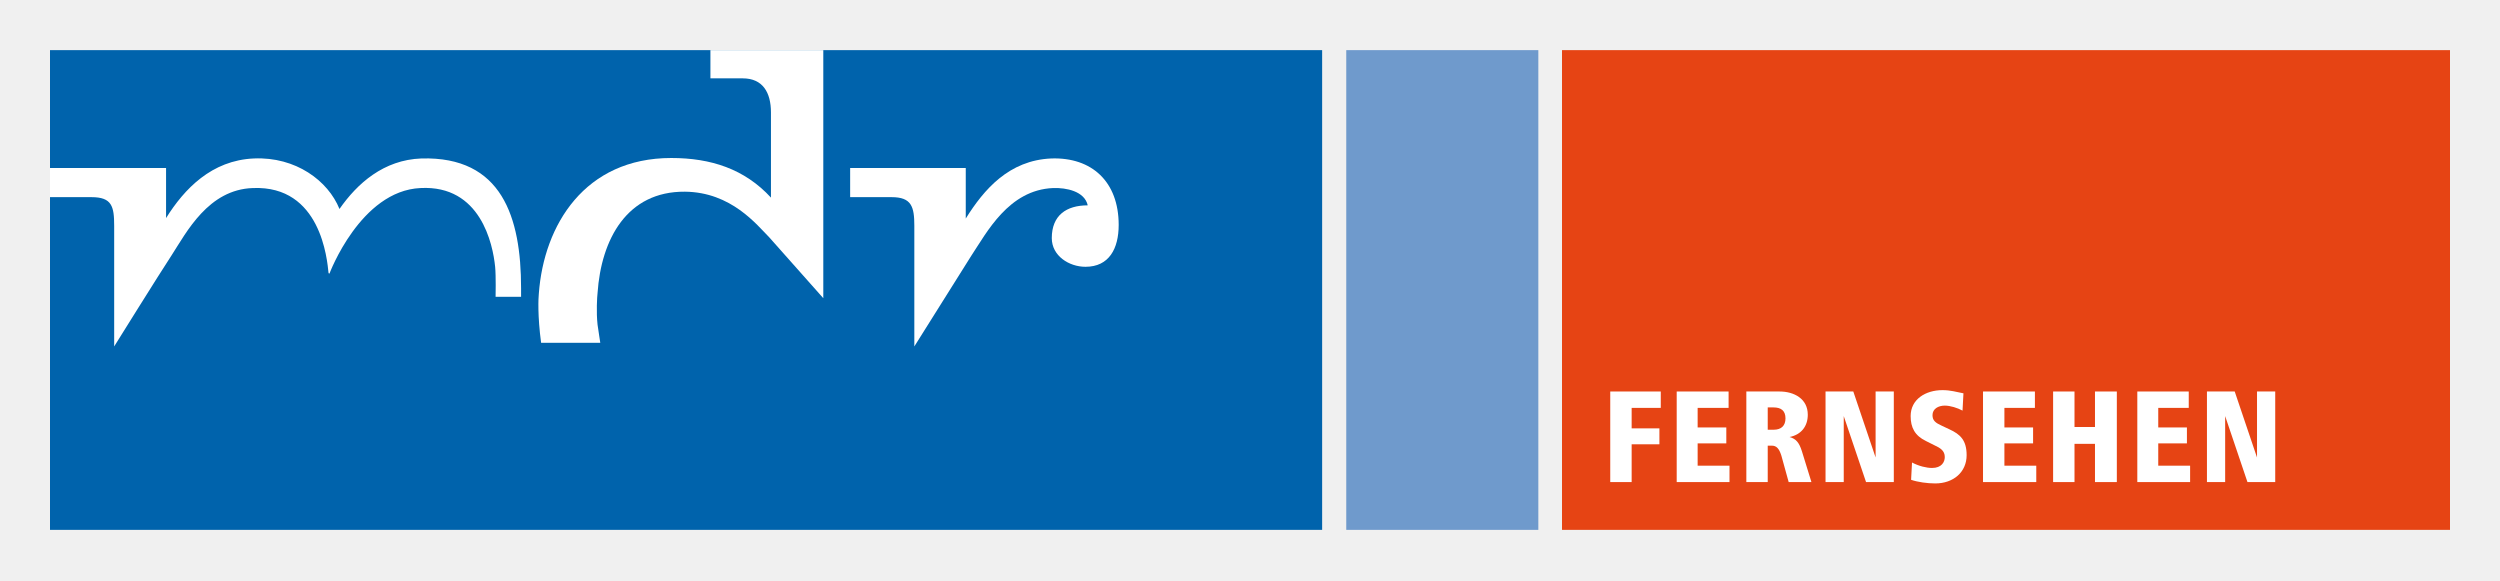
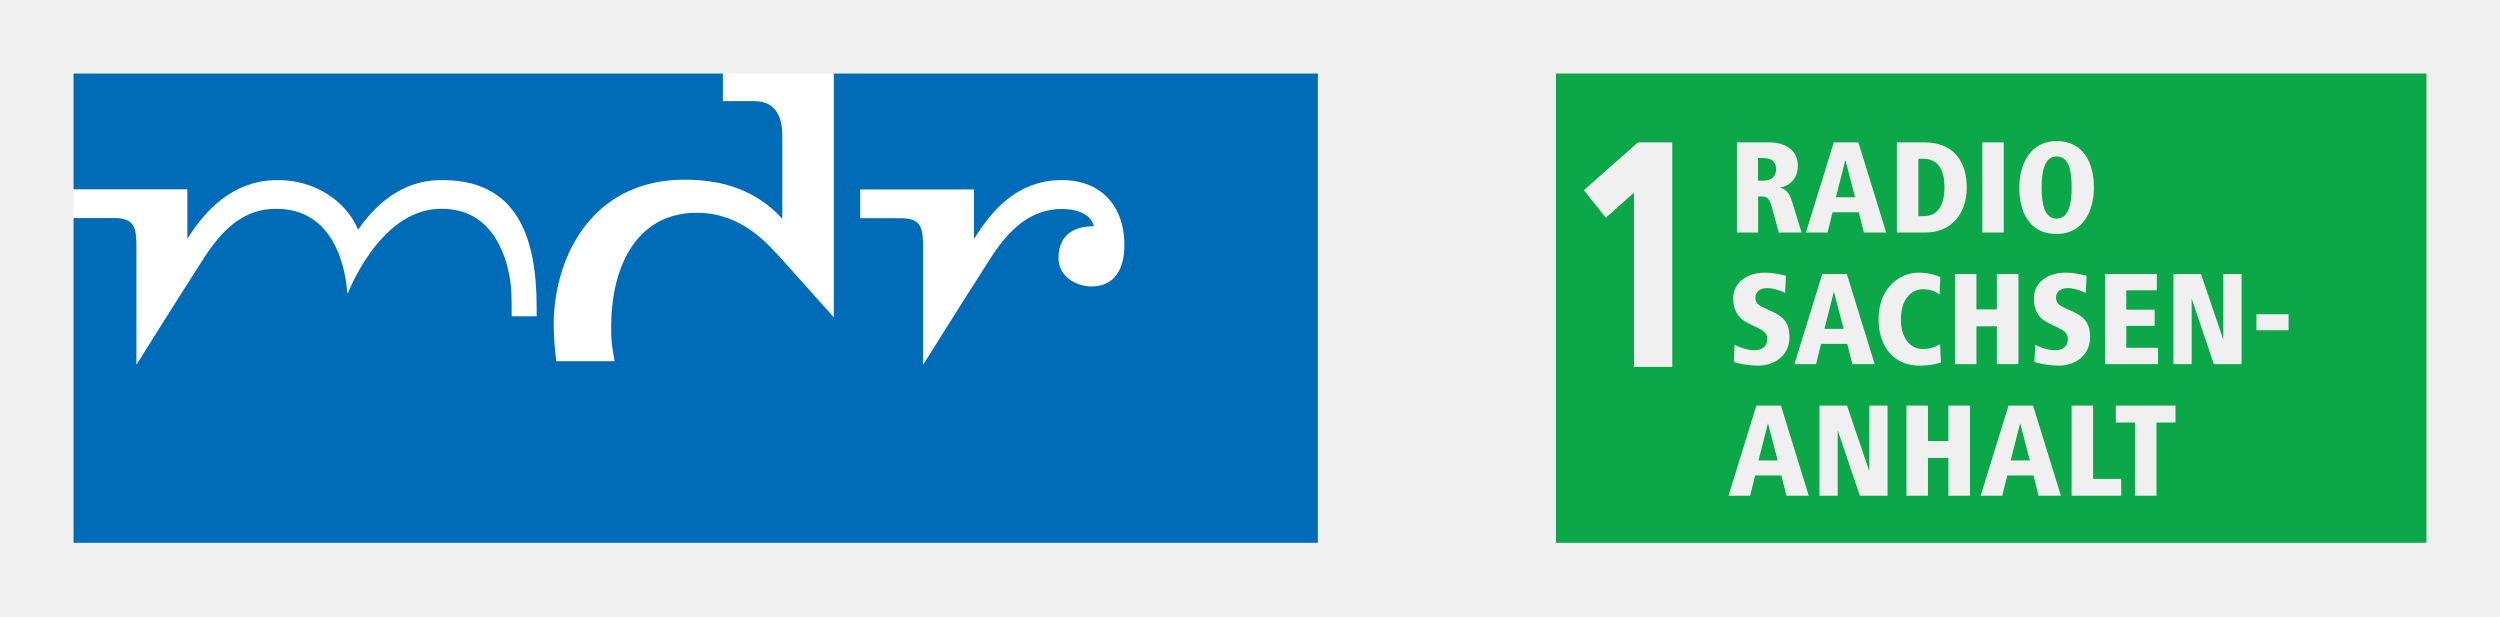
- <svg xmlns="http://www.w3.org/2000/svg" version="1.0" width="885.827" height="205.512" id="svg2016">
-   <defs id="defs2018" />
-   <g transform="translate(-3333.949,3077.364)" id="layer1">
-     <g transform="translate(17.71641,17.76431)" id="g4581">
-       <path d="M 3869.699,-3077.363 L 4184.343,-3077.363 L 4184.343,-2907.381 L 3869.699,-2907.381 L 3869.699,-3077.363 z " style="fill:#e64414;fill-rule:evenodd;stroke:none" id="path3053" />
-       <path d="M 3793.255,-3077.363 L 3861.312,-3077.363 L 3861.312,-2907.381 L 3793.255,-2907.381 L 3793.255,-3077.363 z " style="fill:#6f9acc;fill-rule:evenodd;stroke:none" id="path3055" />
-       <path d="M 3333.949,-3077.363 L 3784.708,-3077.363 L 3784.708,-2907.381 L 3333.949,-2907.381 L 3333.949,-3077.363 z " style="fill:#0063ac;fill-rule:evenodd;stroke:none" id="path3057" />
-       <path d="M 3436.519,-3021.079 C 3432.487,-3031.078 3421.037,-3039.626 3406.2,-3038.981 C 3391.201,-3038.335 3381.525,-3028.175 3375.074,-3017.854 L 3375.074,-3035.594 L 3333.949,-3035.594 L 3333.949,-3025.272 L 3348.625,-3025.272 C 3355.882,-3025.272 3356.689,-3022.047 3356.689,-3015.112 L 3356.689,-2972.374 C 3356.689,-2972.374 3372.655,-2998.017 3377.009,-3004.629 C 3382.331,-3012.854 3390.072,-3028.014 3405.877,-3028.498 C 3429.907,-3029.465 3432.164,-3003.178 3432.648,-2998.339 L 3432.971,-2998.178 C 3432.971,-2998.178 3443.937,-3027.53 3465.226,-3028.498 C 3486.514,-3029.626 3490.868,-3008.661 3491.675,-3000.597 C 3491.997,-2997.372 3491.836,-2989.953 3491.836,-2989.953 L 3500.867,-2989.953 C 3500.867,-2989.953 3500.867,-2993.017 3500.867,-2993.017 C 3500.867,-3018.176 3494.093,-3039.787 3465.548,-3038.981 C 3452.162,-3038.497 3442.808,-3030.11 3436.519,-3021.079" style="fill:white;fill-rule:evenodd;stroke:none" id="path3059" />
-       <path d="M 3528.928,-2973.665 C 3528.928,-2973.987 3528.283,-2977.535 3527.961,-2980.116 C 3527.477,-2984.47 3527.799,-2989.953 3527.961,-2991.243 C 3529.251,-3010.435 3538.443,-3027.369 3558.925,-3027.208 C 3575.375,-3027.046 3584.406,-3015.435 3588.761,-3011.08 L 3607.952,-2989.47 L 3607.952,-3077.363 L 3567.957,-3077.363 L 3567.957,-3067.364 L 3579.407,-3067.364 C 3586.503,-3067.364 3589.406,-3062.365 3589.406,-3055.269 L 3589.406,-3025.111 C 3580.052,-3035.271 3568.118,-3039.142 3554.087,-3039.142 C 3523.445,-3039.142 3508.93,-3015.435 3507.156,-2991.082 C 3506.995,-2989.47 3506.673,-2983.341 3507.963,-2973.665 L 3528.928,-2973.665" style="fill:white;fill-rule:evenodd;stroke:none" id="path3061" />
-       <path d="M 3689.395,-3028.498 C 3694.072,-3028.659 3700.523,-3027.369 3701.652,-3022.369 C 3694.072,-3022.369 3688.912,-3018.821 3688.912,-3010.757 C 3688.912,-3004.468 3695.04,-3000.597 3700.845,-3000.597 C 3709.232,-3000.597 3712.618,-3007.048 3712.618,-3015.435 C 3712.618,-3030.755 3703.104,-3039.464 3688.75,-3038.981 C 3673.752,-3038.335 3664.882,-3028.014 3658.431,-3017.692 L 3658.431,-3035.594 L 3617.467,-3035.594 L 3617.467,-3025.272 L 3632.143,-3025.272 C 3639.239,-3025.272 3640.207,-3021.885 3640.207,-3015.112 L 3640.207,-2972.374 C 3640.207,-2972.374 3656.173,-2997.856 3660.366,-3004.468 C 3665.849,-3012.693 3673.59,-3027.853 3689.395,-3028.498" style="fill:white;fill-rule:evenodd;stroke:none" id="path3063" />
-       <path d="M 3894.374,-2950.603 L 3894.374,-2943.345 L 3904.211,-2943.345 L 3904.211,-2937.701 L 3894.374,-2937.701 L 3894.374,-2924.315 L 3886.794,-2924.315 L 3886.794,-2956.409 L 3904.695,-2956.409 L 3904.695,-2950.603 L 3894.374,-2950.603 z " style="fill:white;fill-rule:evenodd;stroke:none" id="path3065" />
-       <path d="M 3910.339,-2924.315 L 3910.339,-2956.409 L 3928.725,-2956.409 L 3928.725,-2950.603 L 3917.758,-2950.603 L 3917.758,-2943.668 L 3927.918,-2943.668 L 3927.918,-2938.024 L 3917.758,-2938.024 L 3917.758,-2930.121 L 3929.047,-2930.121 L 3929.047,-2924.315 L 3910.339,-2924.315 z " style="fill:white;fill-rule:evenodd;stroke:none" id="path3067" />
-       <path d="M 3950.013,-2924.315 L 3947.432,-2933.669 C 3946.626,-2936.249 3945.659,-2937.217 3944.046,-2937.217 L 3942.594,-2937.217 L 3942.594,-2924.315 L 3935.014,-2924.315 L 3935.014,-2956.409 L 3946.787,-2956.409 C 3951.948,-2956.409 3956.786,-2953.828 3956.786,-2948.184 C 3956.786,-2943.991 3954.367,-2941.088 3950.335,-2940.281 C 3952.593,-2939.636 3953.722,-2938.346 3954.69,-2935.282 L 3958.077,-2924.315 L 3950.013,-2924.315 z M 3944.691,-2950.764 L 3942.594,-2950.764 L 3942.594,-2942.862 L 3944.691,-2942.862 C 3947.432,-2942.862 3948.884,-2944.313 3948.884,-2946.893 C 3948.884,-2949.635 3947.271,-2950.764 3944.691,-2950.764" style="fill:white;fill-rule:evenodd;stroke:none" id="path3069" />
-       <path d="M 3977.429,-2924.315 L 3969.527,-2947.7 L 3969.527,-2924.315 L 3963.076,-2924.315 L 3963.076,-2956.409 L 3972.914,-2956.409 L 3980.816,-2933.024 L 3980.816,-2956.409 L 3987.267,-2956.409 L 3987.267,-2924.315 L 3977.429,-2924.315 z " style="fill:white;fill-rule:evenodd;stroke:none" id="path3071" />
-       <path d="M 4001.943,-2923.831 C 3999.201,-2923.831 3995.653,-2924.315 3993.395,-2925.122 L 3993.718,-2931.25 C 3996.137,-2929.96 3998.879,-2929.315 4000.814,-2929.315 C 4004.201,-2929.315 4005.329,-2931.411 4005.329,-2933.185 C 4005.329,-2935.443 4003.717,-2936.411 4001.62,-2937.378 L 3998.717,-2938.83 C 3994.685,-2940.765 3993.234,-2943.668 3993.234,-2947.7 C 3993.234,-2953.667 3998.556,-2956.892 4004.523,-2956.892 C 4007.426,-2956.892 4009.361,-2956.247 4011.942,-2955.764 L 4011.619,-2949.635 C 4009.845,-2950.603 4007.265,-2951.409 4005.329,-2951.409 C 4003.072,-2951.409 4000.975,-2950.28 4000.975,-2948.022 C 4000.975,-2946.087 4002.104,-2945.281 4004.201,-2944.313 L 4006.942,-2943.023 C 4010.813,-2941.249 4013.07,-2939.152 4013.07,-2933.83 C 4013.07,-2927.863 4008.394,-2923.831 4001.943,-2923.831" style="fill:white;fill-rule:evenodd;stroke:none" id="path3073" />
-       <path d="M 4018.876,-2924.315 L 4018.876,-2956.409 L 4037.262,-2956.409 L 4037.262,-2950.603 L 4026.456,-2950.603 L 4026.456,-2943.668 L 4036.617,-2943.668 L 4036.617,-2938.024 L 4026.456,-2938.024 L 4026.456,-2930.121 L 4037.745,-2930.121 L 4037.745,-2924.315 L 4018.876,-2924.315 z " style="fill:white;fill-rule:evenodd;stroke:none" id="path3075" />
-       <path d="M 4058.55,-2924.315 L 4058.55,-2937.862 L 4051.292,-2937.862 L 4051.292,-2924.315 L 4043.712,-2924.315 L 4043.712,-2956.409 L 4051.292,-2956.409 L 4051.292,-2943.829 L 4058.55,-2943.829 L 4058.55,-2956.409 L 4066.291,-2956.409 L 4066.291,-2924.315 L 4058.55,-2924.315 z " style="fill:white;fill-rule:evenodd;stroke:none" id="path3077" />
-       <path d="M 4073.548,-2924.315 L 4073.548,-2956.409 L 4091.772,-2956.409 L 4091.772,-2950.603 L 4080.967,-2950.603 L 4080.967,-2943.668 L 4091.127,-2943.668 L 4091.127,-2938.024 L 4080.967,-2938.024 L 4080.967,-2930.121 L 4092.256,-2930.121 L 4092.256,-2924.315 L 4073.548,-2924.315 z " style="fill:white;fill-rule:evenodd;stroke:none" id="path3079" />
-       <path d="M 4112.576,-2924.315 L 4104.674,-2947.7 L 4104.674,-2924.315 L 4098.223,-2924.315 L 4098.223,-2956.409 L 4108.06,-2956.409 L 4115.963,-2933.024 L 4115.963,-2956.409 L 4122.414,-2956.409 L 4122.414,-2924.315 L 4112.576,-2924.315 z " style="fill:white;fill-rule:evenodd;stroke:none" id="path3081" />
+ <svg xmlns="http://www.w3.org/2000/svg" version="1.0" width="602.362" height="148.5" id="svg2776">
+   <defs id="defs2778" />
+   <g id="layer1">
+     <g transform="translate(21.18109,36.17353)" id="g2789">
+       <polygon points="10580600,500700 16500000,500700 16500000,3691340 10580600,3691340 10580600,500700 " transform="matrix(3.543307e-5,0,0,3.543307e-5,-21.1818,-36.19196)" style="fill:white;fill-rule:evenodd" id="polygon10" />
+       <path d="M 353.721,-18.451 L 563.465,-18.451 L 563.465,94.604 L 353.721,94.604 L 353.721,-18.451 L 353.721,-18.451 z M 381.745,52.215 L 381.745,-1.858 L 373.481,-1.858 L 360.445,9.643 L 365.732,16.299 L 372.518,10.238 L 372.518,52.215 L 381.745,52.215 z M 412.909,19.855 L 410.629,12.463 C 409.977,10.347 409.23,9.467 407.665,9.043 C 410.466,8.491 411.997,6.539 411.997,3.707 C 411.997,-0.073 408.806,-1.861 405.29,-1.861 L 397.313,-1.861 L 397.313,19.855 L 402.426,19.855 L 402.426,11.163 L 403.465,11.163 C 404.541,11.163 405.193,11.747 405.681,13.508 L 407.405,19.855 L 412.909,19.855 z M 406.753,4.583 C 406.753,6.311 405.681,7.351 403.826,7.351 L 402.394,7.351 L 402.394,1.915 L 403.793,1.915 C 405.581,1.915 406.753,2.727 406.753,4.583 z M 433.289,19.855 L 426.586,-1.861 L 420.657,-1.861 L 413.949,19.855 L 419.161,19.855 L 420.365,14.971 L 426.681,14.971 L 427.917,19.855 L 433.289,19.855 z M 425.801,11.355 L 421.177,11.355 L 423.458,2.371 L 425.801,11.355 z M 452.698,9.01 C 452.698,2.535 449.341,-1.861 442.57,-1.861 L 435.861,-1.861 L 435.861,19.855 L 442.733,19.855 C 449.145,19.855 452.698,15.135 452.698,9.01 z M 447.325,9.01 C 447.325,12.659 446.118,15.915 442.277,15.915 L 441.042,15.915 L 441.042,2.079 L 442.146,2.079 C 446.249,2.079 447.325,5.335 447.325,9.01 z M 456.441,19.855 L 461.618,19.855 L 461.618,-1.861 L 456.441,-1.861 L 456.441,19.855 z M 483.333,9.01 C 483.333,3.347 481.021,-2.189 474.314,-2.189 C 468.029,-2.189 465.361,3.412 465.361,9.01 C 465.361,14.743 467.673,20.211 474.314,20.211 C 480.633,20.211 483.333,14.775 483.333,9.01 z M 477.961,9.01 C 477.961,12.139 477.602,16.503 474.314,16.503 C 471.449,16.503 470.734,12.919 470.734,9.01 C 470.734,5.855 471.189,1.523 474.314,1.523 C 477.67,1.523 477.961,5.823 477.961,9.01 z M 409.977,45.151 C 409.977,41.507 408.45,40.107 405.746,38.867 L 403.889,38.023 C 402.521,37.404 401.774,36.815 401.774,35.516 C 401.774,33.983 403.109,33.236 404.638,33.236 C 406.005,33.236 407.733,33.788 408.937,34.407 L 409.133,30.272 C 407.437,29.883 406.073,29.523 404.086,29.523 C 400.049,29.523 396.433,31.671 396.433,35.744 C 396.433,38.48 397.409,40.463 400.209,41.799 L 402.198,42.743 C 403.565,43.395 404.638,44.043 404.638,45.575 C 404.638,46.748 403.953,48.211 401.577,48.211 C 400.277,48.211 398.389,47.791 396.761,46.879 L 396.566,51.047 C 398.125,51.567 400.538,51.923 402.394,51.923 C 406.753,51.923 409.977,49.155 409.977,45.151 z M 430.517,51.567 L 423.809,29.851 L 417.886,29.851 L 411.178,51.567 L 416.385,51.567 L 417.59,46.683 L 423.905,46.683 L 425.146,51.567 L 430.517,51.567 z M 423.029,43.067 L 418.405,43.067 L 420.685,34.084 L 423.029,43.067 z M 446.466,51.175 L 446.27,46.748 C 445.814,46.943 444.61,47.919 442.102,47.919 C 438.945,47.919 436.829,45.12 436.829,40.723 C 436.829,36.295 439.041,33.527 442.165,33.527 C 444.249,33.527 445.421,34.243 446.141,34.767 L 446.333,30.567 C 445.649,30.303 443.99,29.523 440.994,29.523 C 436.761,29.523 431.453,33.007 431.453,40.723 C 431.453,47.526 435.329,51.923 441.257,51.923 C 443.99,51.923 445.421,51.467 446.466,51.175 z M 465.153,51.567 L 465.153,29.851 L 459.945,29.851 L 459.945,38.379 L 455.03,38.379 L 455.03,29.851 L 449.849,29.851 L 449.849,51.567 L 455.03,51.567 L 455.03,42.451 L 459.945,42.451 L 459.945,51.567 L 465.153,51.567 z M 482.409,45.151 C 482.409,41.507 480.882,40.107 478.178,38.867 L 476.322,38.023 C 474.953,37.404 474.206,36.815 474.206,35.516 C 474.206,33.983 475.541,33.236 477.07,33.236 C 478.437,33.236 480.162,33.788 481.369,34.407 L 481.566,30.272 C 479.869,29.883 478.502,29.523 476.517,29.523 C 472.478,29.523 468.865,31.671 468.865,35.744 C 468.865,38.48 469.842,40.463 472.641,41.799 L 474.63,42.743 C 475.997,43.395 477.07,44.043 477.07,45.575 C 477.07,46.748 476.385,48.211 474.01,48.211 C 472.706,48.211 470.818,47.791 469.19,46.879 L 468.998,51.047 C 470.557,51.567 472.97,51.923 474.826,51.923 C 479.186,51.923 482.409,49.155 482.409,45.151 z M 498.785,51.567 L 498.785,47.627 L 491.138,47.627 L 491.138,42.35 L 497.974,42.35 L 497.974,38.443 L 491.138,38.443 L 491.138,33.788 L 498.493,33.788 L 498.493,29.851 L 486.025,29.851 L 486.025,51.567 L 498.785,51.567 z M 518.909,51.567 L 518.909,29.851 L 514.513,29.851 L 514.513,45.672 L 509.141,29.851 L 502.498,29.851 L 502.498,51.567 L 506.894,51.567 L 506.894,35.775 L 512.233,51.567 L 518.909,51.567 z M 522.49,43.395 L 530.238,43.395 L 530.238,39.551 L 522.49,39.551 L 522.49,43.395 z M 414.634,83.279 L 407.929,61.559 L 402.001,61.559 L 395.294,83.279 L 400.505,83.279 L 401.709,78.395 L 408.026,78.395 L 409.262,83.279 L 414.634,83.279 z M 407.146,74.779 L 402.521,74.779 L 404.801,65.795 L 407.146,74.779 z M 433.617,83.279 L 433.617,61.559 L 429.221,61.559 L 429.221,77.383 L 423.85,61.559 L 417.205,61.559 L 417.205,83.279 L 421.601,83.279 L 421.601,67.487 L 426.942,83.279 L 433.617,83.279 z M 453.477,83.279 L 453.477,61.559 L 448.27,61.559 L 448.27,70.092 L 443.349,70.092 L 443.349,61.559 L 438.174,61.559 L 438.174,83.279 L 443.349,83.279 L 443.349,74.163 L 448.27,74.163 L 448.27,83.279 L 453.477,83.279 z M 475.389,83.279 L 468.681,61.559 L 462.757,61.559 L 456.049,83.279 L 461.257,83.279 L 462.461,78.395 L 468.781,78.395 L 470.017,83.279 L 475.389,83.279 z M 467.901,74.779 L 463.278,74.779 L 465.558,65.795 L 467.901,74.779 z M 489.91,83.279 L 489.91,79.207 L 483.137,79.207 L 483.137,61.559 L 477.961,61.559 L 477.961,83.279 L 489.91,83.279 z M 502.998,65.631 L 502.998,61.559 L 488.606,61.559 L 488.606,65.631 L 493.229,65.631 L 493.229,83.279 L 498.406,83.279 L 498.406,65.631 L 502.998,65.631 z " style="fill:#0ba749;fill-rule:evenodd" id="path12" />
+       <rect width="299.813" height="113.054" x="-3.465" y="-18.451" style="fill:white;fill-rule:evenodd" id="rect14" />
+       <path d="M -3.465,-18.451 L 152.992,-18.451 L 152.992,-11.808 L 160.584,-11.808 C 165.404,-11.808 167.304,-8.393 167.304,-3.697 L 167.304,16.515 C 161.023,9.683 153.087,7.119 143.743,7.119 C 123.232,7.119 113.476,22.967 112.312,39.239 C 112.235,40.347 112.023,44.436 112.855,50.859 L 126.895,50.859 C 126.895,50.604 126.404,48.235 126.235,46.544 C 125.94,43.651 126.127,39.988 126.192,39.092 C 127.107,26.232 133.276,14.963 146.955,15.091 C 157.907,15.231 163.944,22.92 166.863,25.912 L 179.719,40.287 L 179.719,-18.451 L 296.348,-18.451 L 296.348,94.604 L -3.465,94.604 L -3.465,16.363 L 6.351,16.363 C 11.115,16.363 11.691,18.576 11.691,23.14 L 11.691,51.712 C 11.691,51.712 22.391,34.636 25.271,30.215 C 28.868,24.7 34.007,14.547 44.604,14.155 C 60.627,13.567 62.215,31.091 62.504,34.332 L 62.648,34.476 C 62.648,34.476 70.092,14.832 84.299,14.155 C 98.487,13.479 101.394,27.523 101.927,32.88 C 102.141,34.979 102.112,40.035 102.112,40.035 L 108.12,40.035 C 108.14,40.035 108.123,37.927 108.123,37.927 C 108.123,21.067 103.515,6.711 84.443,7.232 C 75.548,7.48 69.287,13.123 65.104,19.163 C 62.359,12.536 54.739,6.815 44.748,7.232 C 34.759,7.651 28.291,14.447 23.959,21.372 L 23.959,9.444 L -3.465,9.444 L -3.465,-18.451 L -3.465,-18.451 z M 234.14,14.191 C 237.256,14.076 241.652,14.932 242.359,18.335 C 237.26,18.335 233.855,20.703 233.855,26.031 C 233.855,30.324 237.963,32.84 241.791,32.84 C 247.459,32.84 249.728,28.547 249.728,22.923 C 249.728,12.715 243.343,6.831 233.711,7.232 C 223.72,7.651 217.828,14.484 213.496,21.407 L 213.496,9.479 L 186.072,9.479 L 186.072,16.399 L 195.888,16.399 C 200.648,16.399 201.227,18.607 201.227,23.176 L 201.227,51.743 C 201.227,51.743 211.927,34.667 214.807,30.251 C 218.4,24.735 223.54,14.583 234.14,14.191 z " style="fill:#006cb8;fill-opacity:1;fill-rule:evenodd" id="path16" />
+       <polygon points="9134450,3691340 10401400,3691340 10401400,500700 9134450,500700 9134450,3691340 " transform="matrix(3.543307e-5,0,0,3.543307e-5,-21.1818,-36.19196)" style="fill:#6795ce;fill-rule:nonzero" id="polygon18" />
    </g>
  </g>
</svg>
